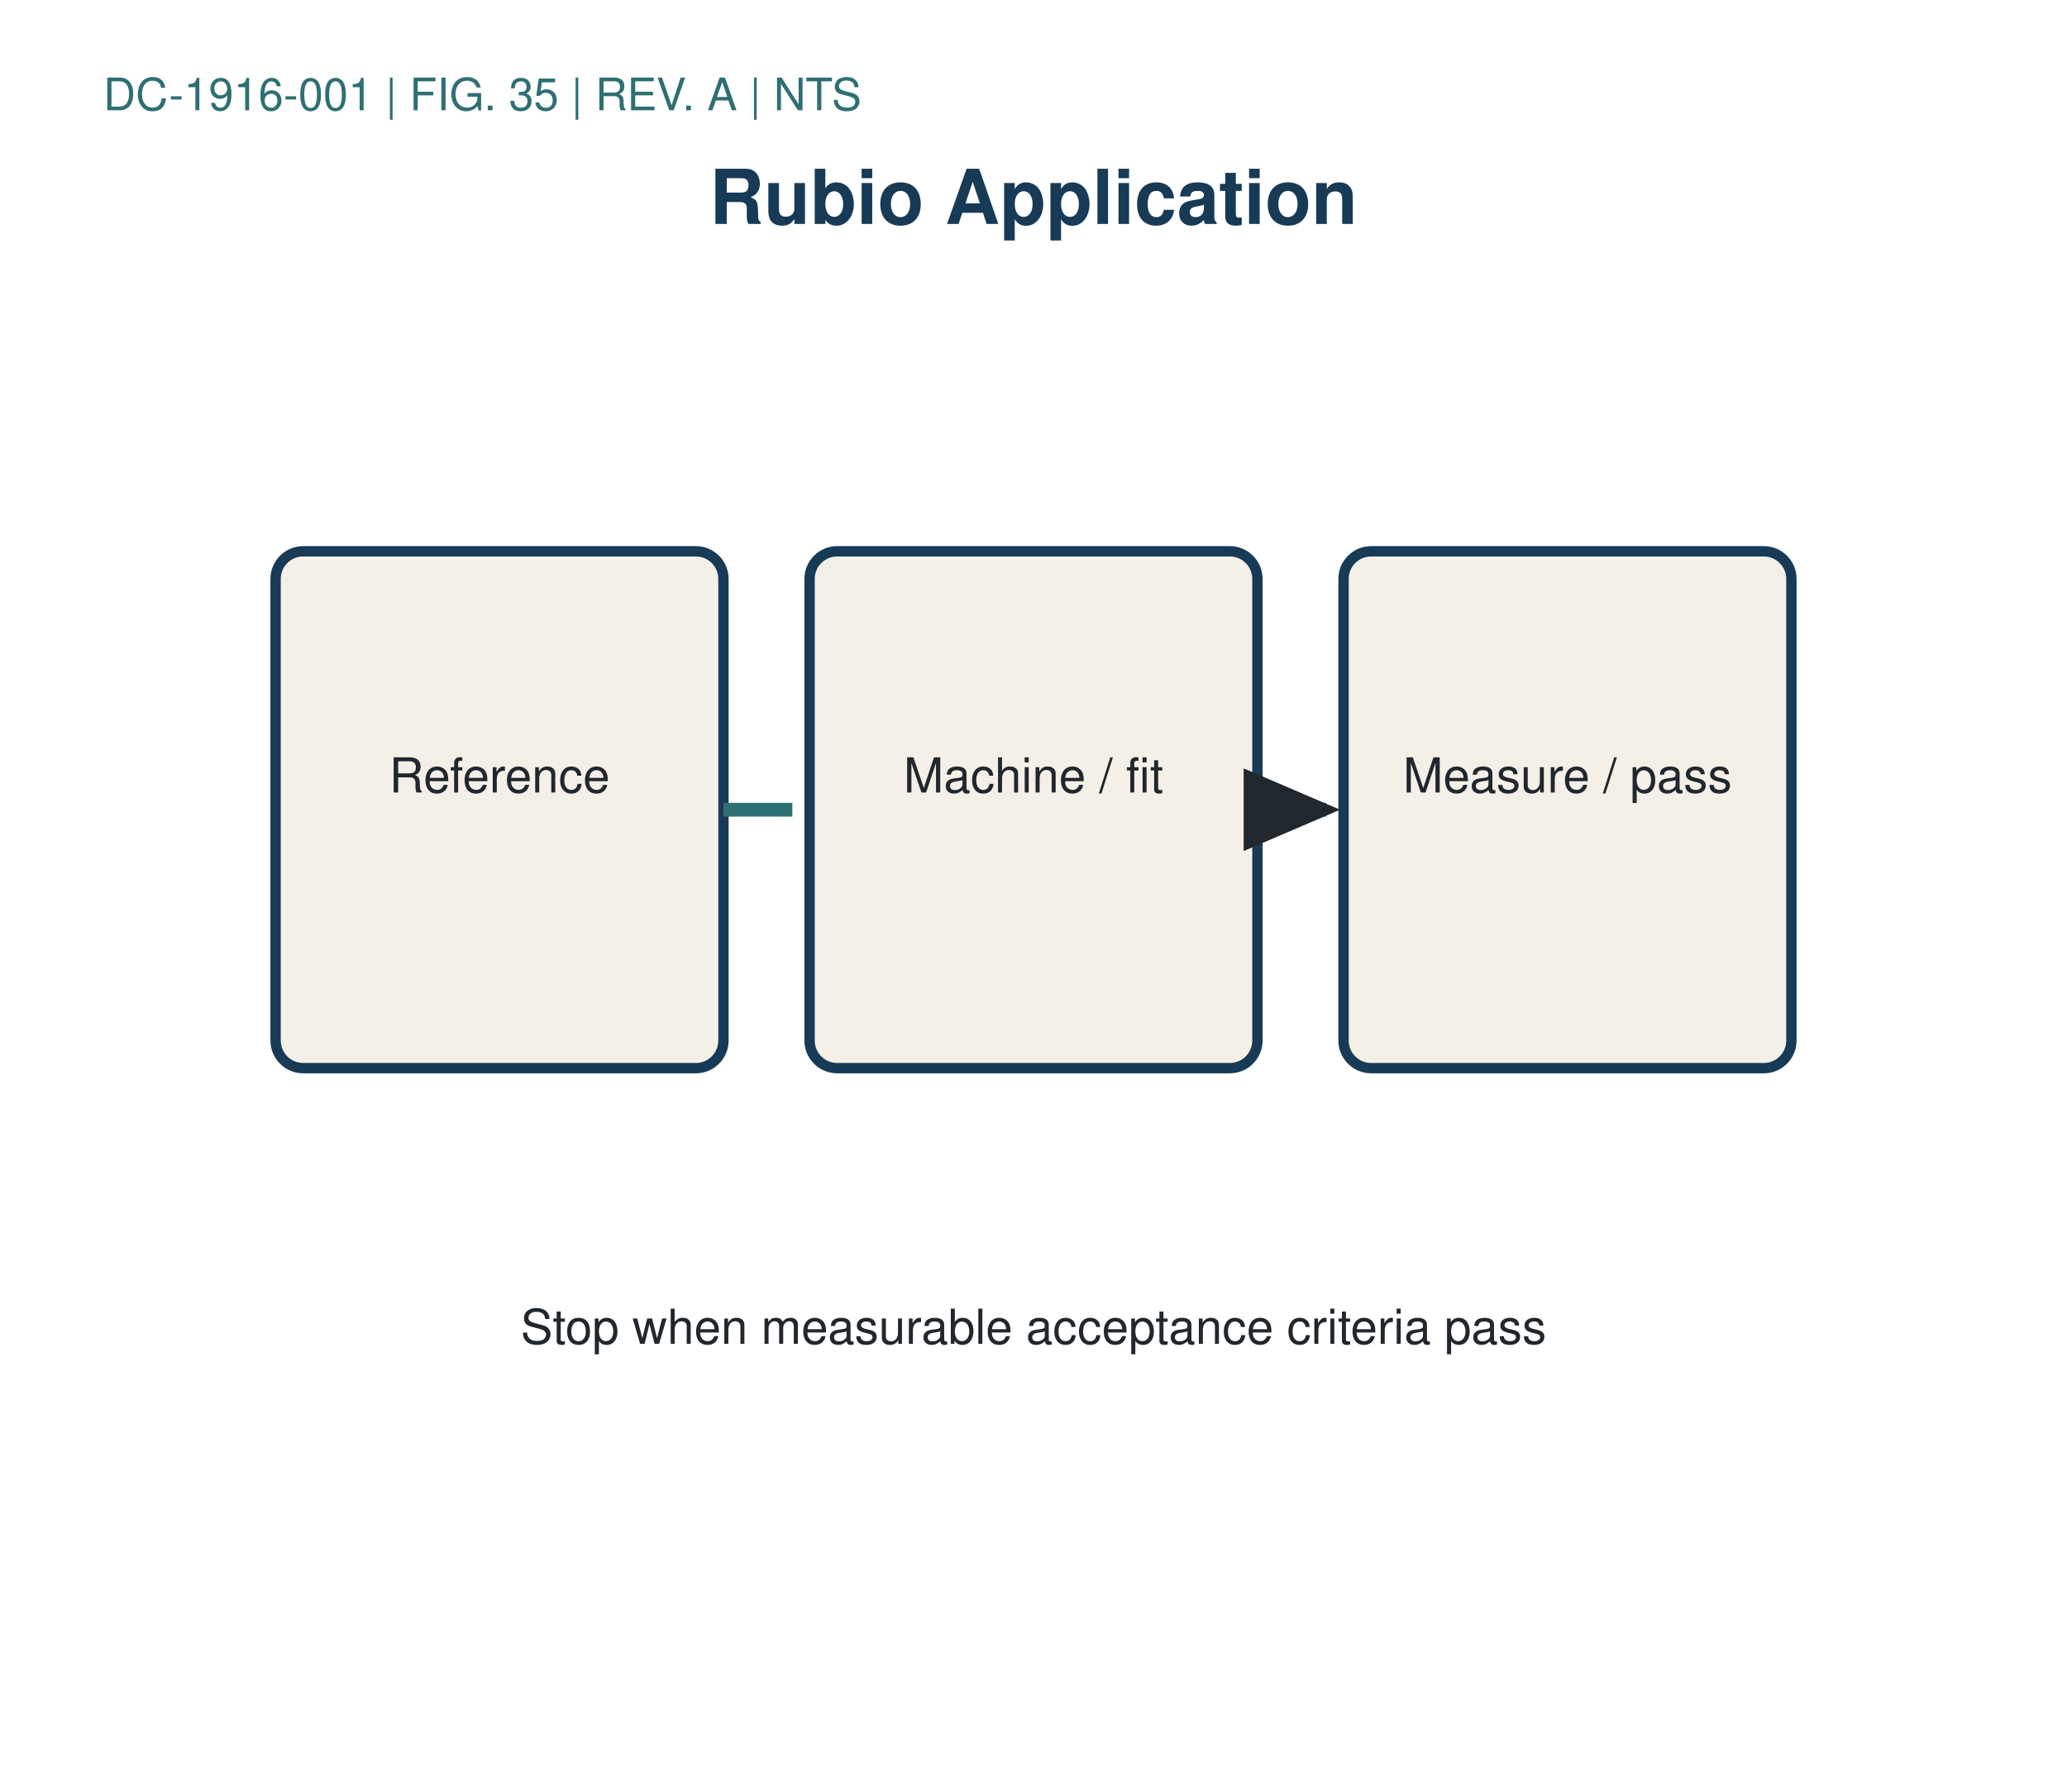
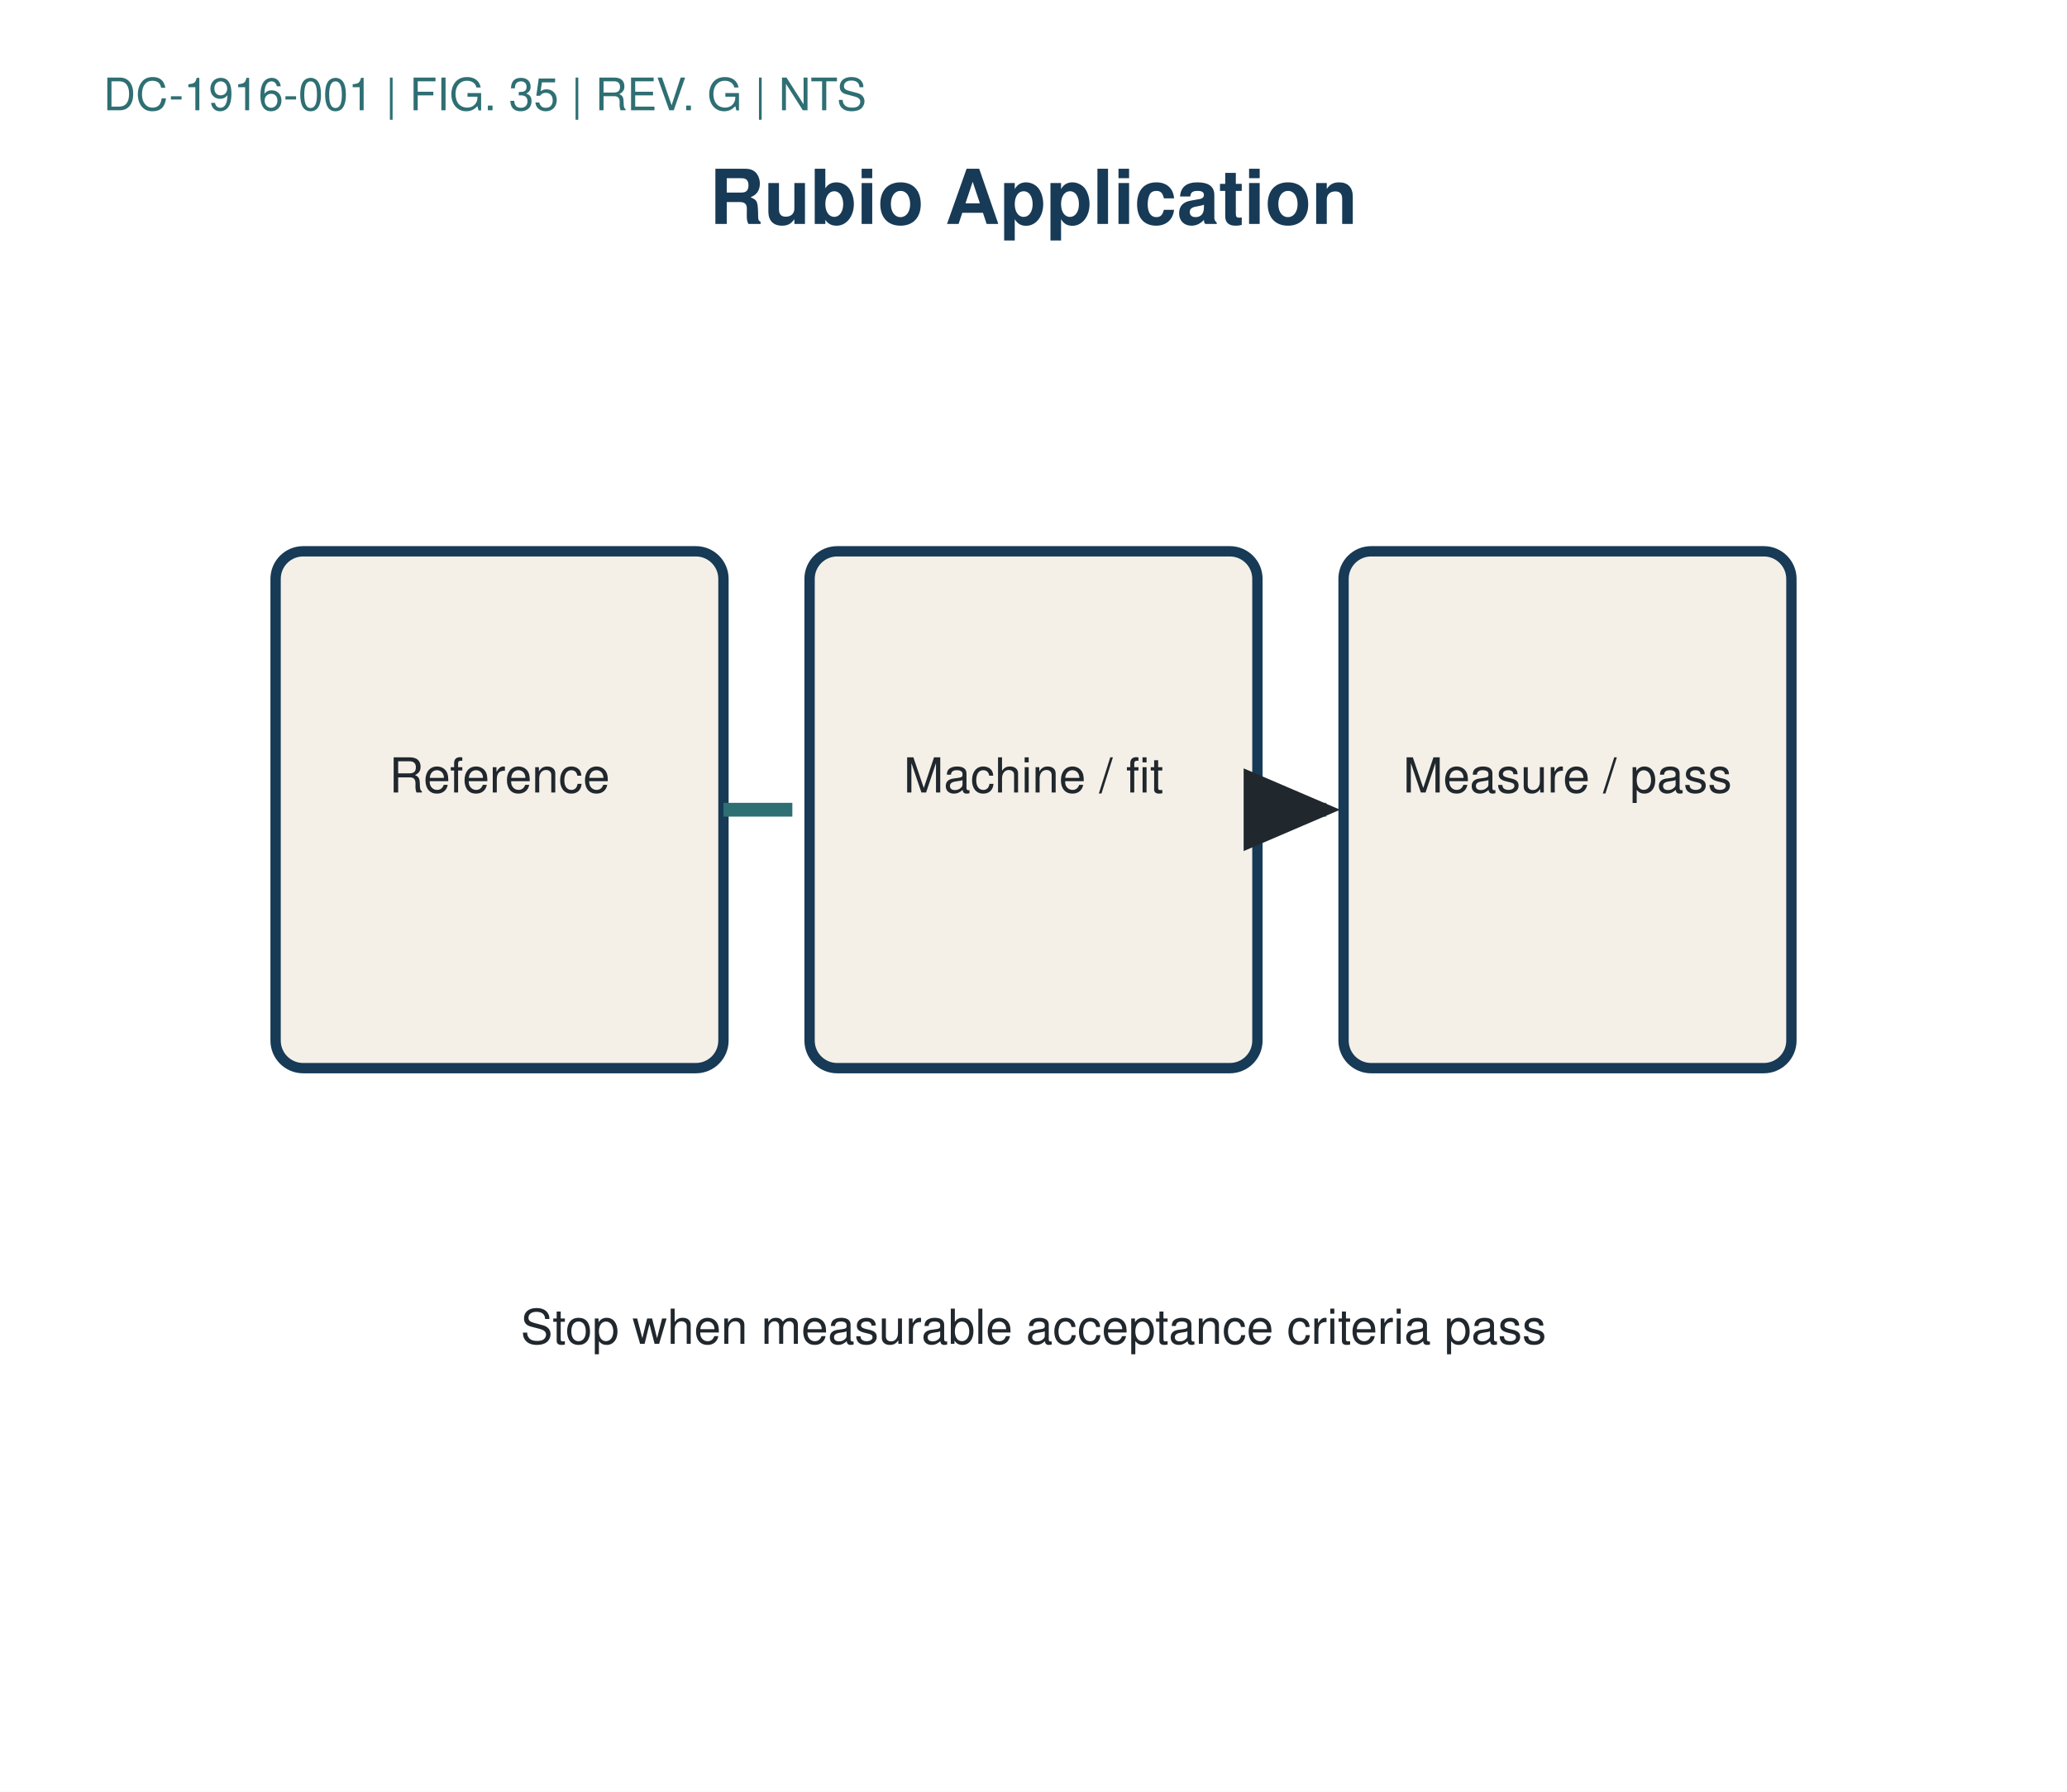
<svg xmlns="http://www.w3.org/2000/svg" width="600" height="520" viewBox="0 0 600 520">
  <defs>
    <marker id="a" markerWidth="8" markerHeight="8" refX="6" refY="3" orient="auto">
      <path d="M0,0 L0,6 L7,3 z" fill="#20272D" />
    </marker>
  </defs>
  <rect width="600" height="520" fill="white" />
-   <text x="30" y="32" font-family="Helvetica" font-size="13" fill="#2E6F73">DC-1916-001 | FIG. 35 | REV. A | NTS</text>
+   <text x="30" y="32" font-family="Helvetica" font-size="13" fill="#2E6F73">DC-1916-001 | FIG. 35 | REV. G | NTS</text>
  <text x="300" y="65" font-family="Helvetica" font-size="22" font-weight="bold" text-anchor="middle" fill="#173A56">Rubio Application</text>
  <g font-family="Helvetica" font-size="14" fill="#20272D">
    <rect x="80" y="160" width="130" height="150" rx="8" fill="#F4F0E8" stroke="#173A56" stroke-width="3" />
    <rect x="235" y="160" width="130" height="150" rx="8" fill="#F4F0E8" stroke="#173A56" stroke-width="3" />
    <rect x="390" y="160" width="130" height="150" rx="8" fill="#F4F0E8" stroke="#173A56" stroke-width="3" />
    <path d="M210 235 H230 M365 235 H385" stroke="#2E6F73" stroke-width="4" marker-end="url(#a)" />
    <text x="145" y="230" text-anchor="middle">Reference</text>
    <text x="300" y="230" text-anchor="middle">Machine / fit</text>
    <text x="455" y="230" text-anchor="middle">Measure / pass</text>
    <text x="300" y="390" text-anchor="middle">Stop when measurable acceptance criteria pass</text>
  </g>
</svg>
